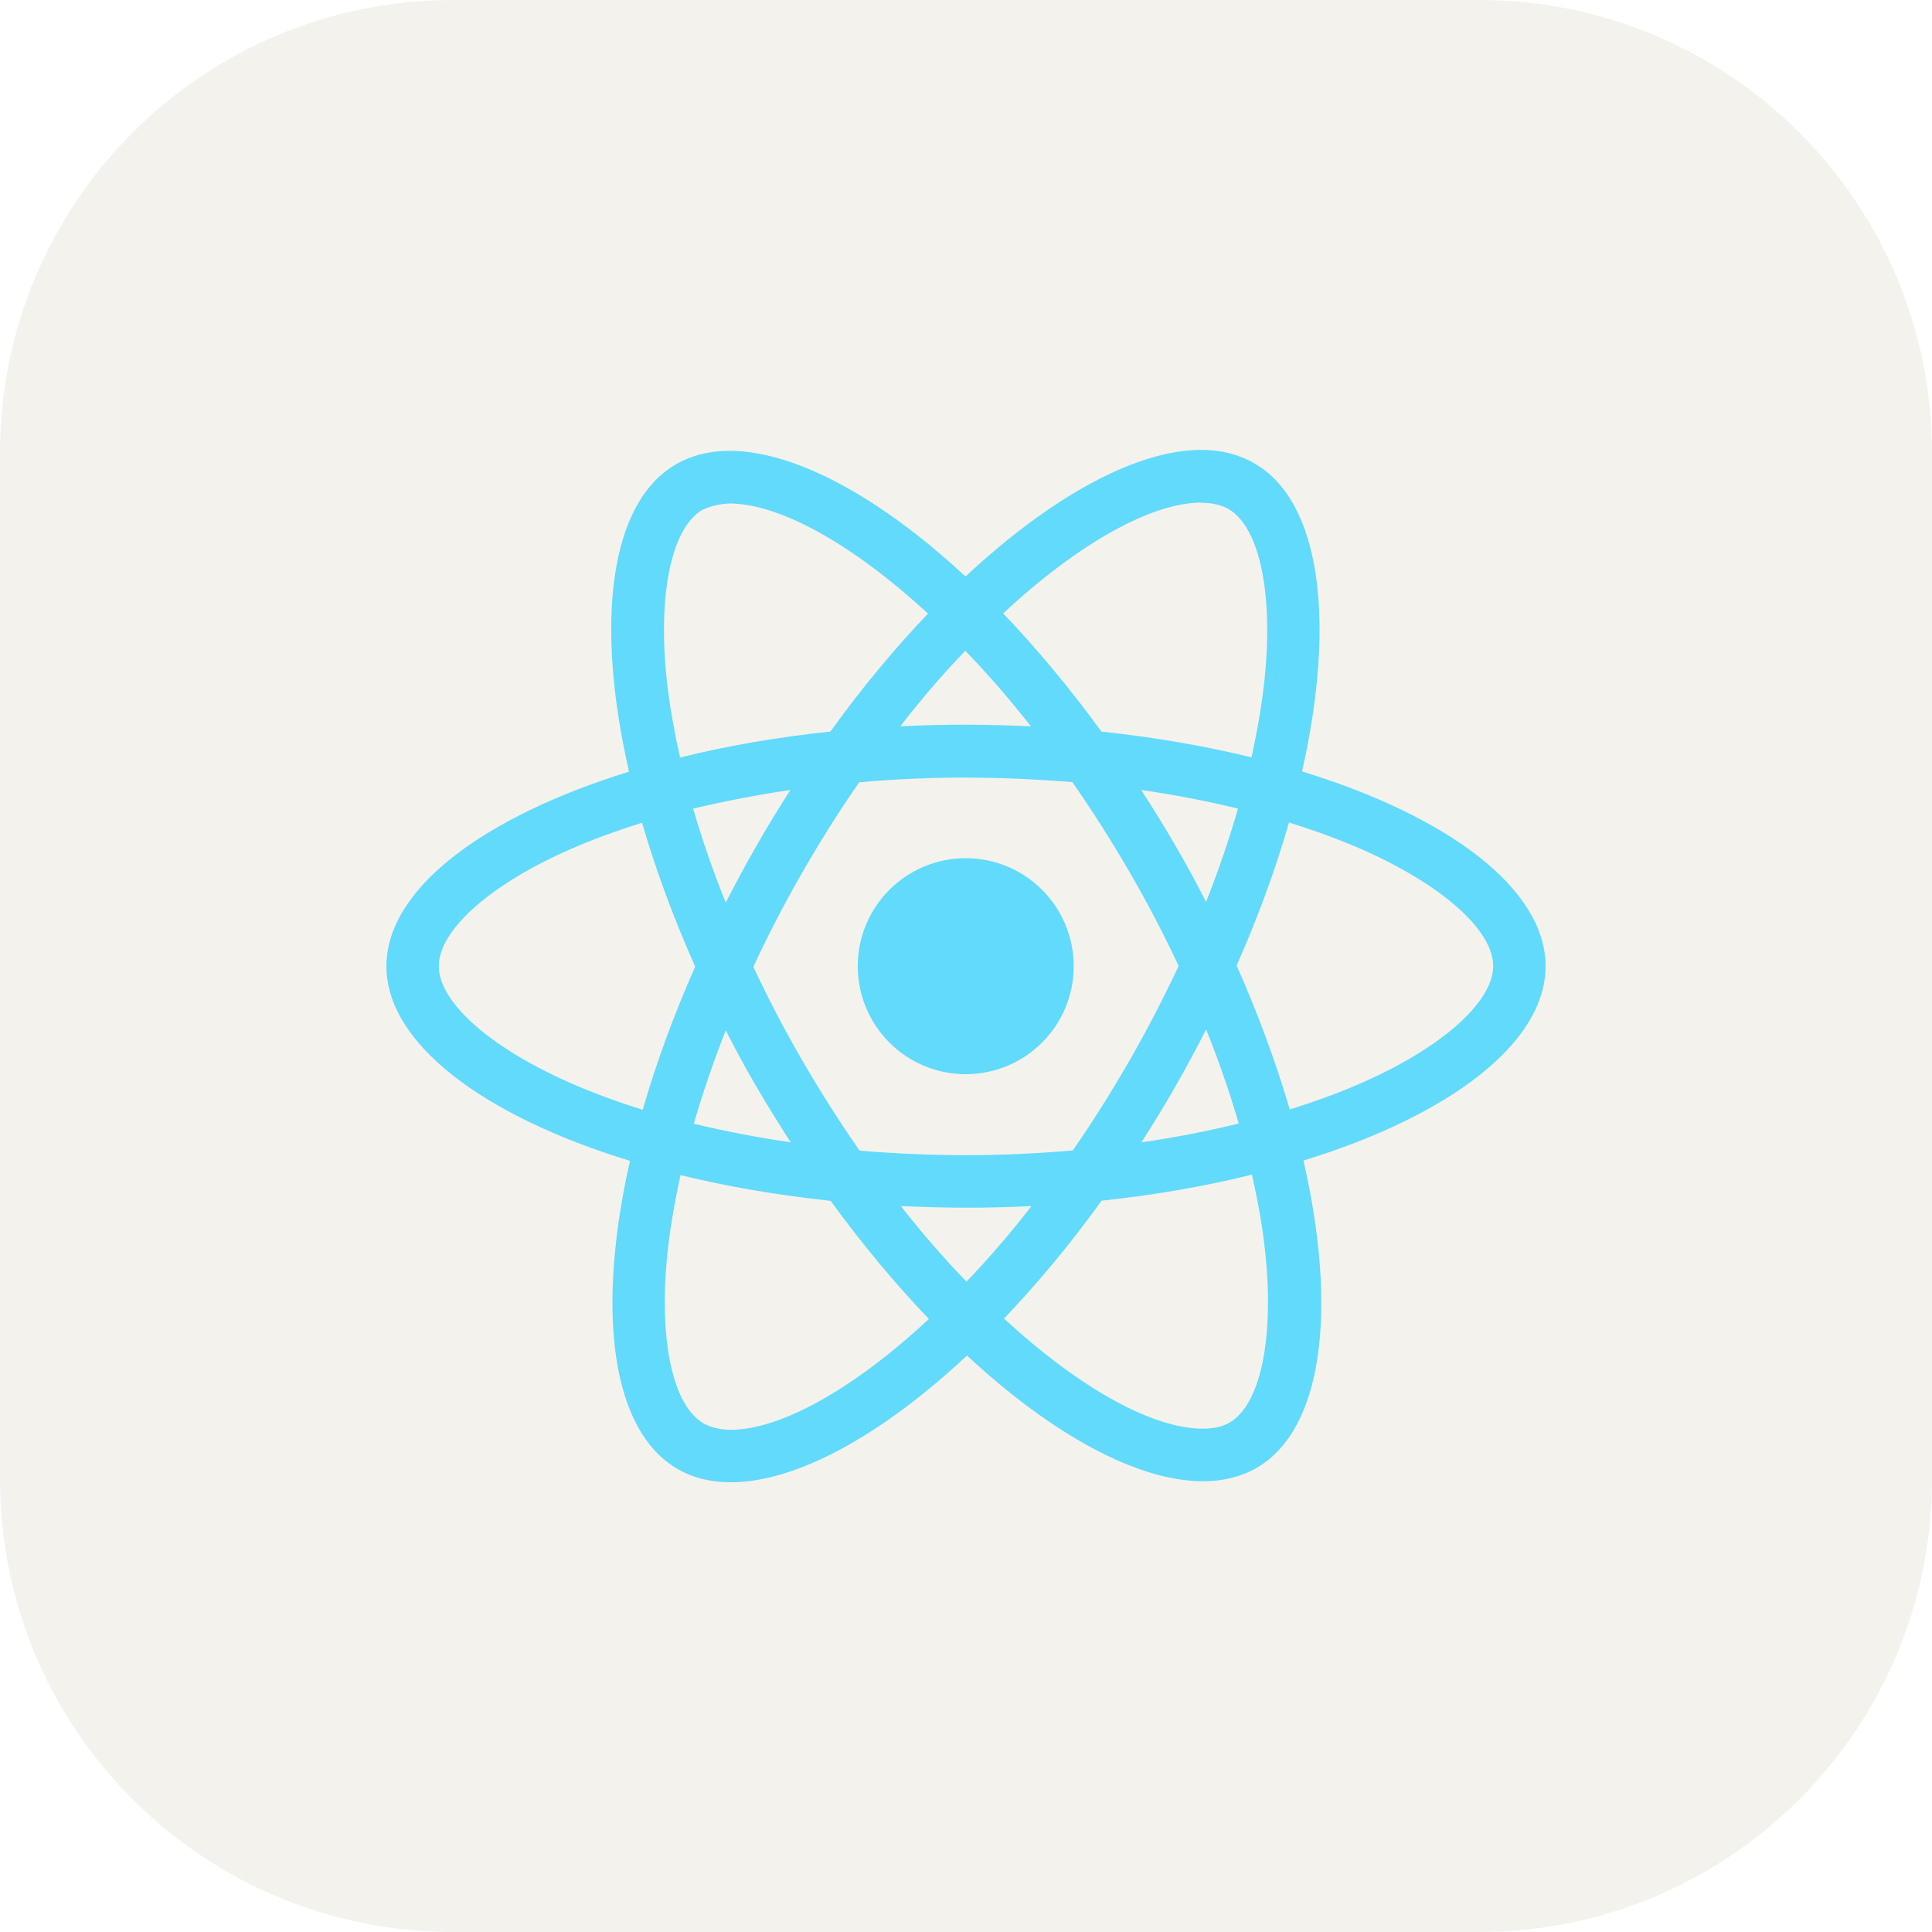
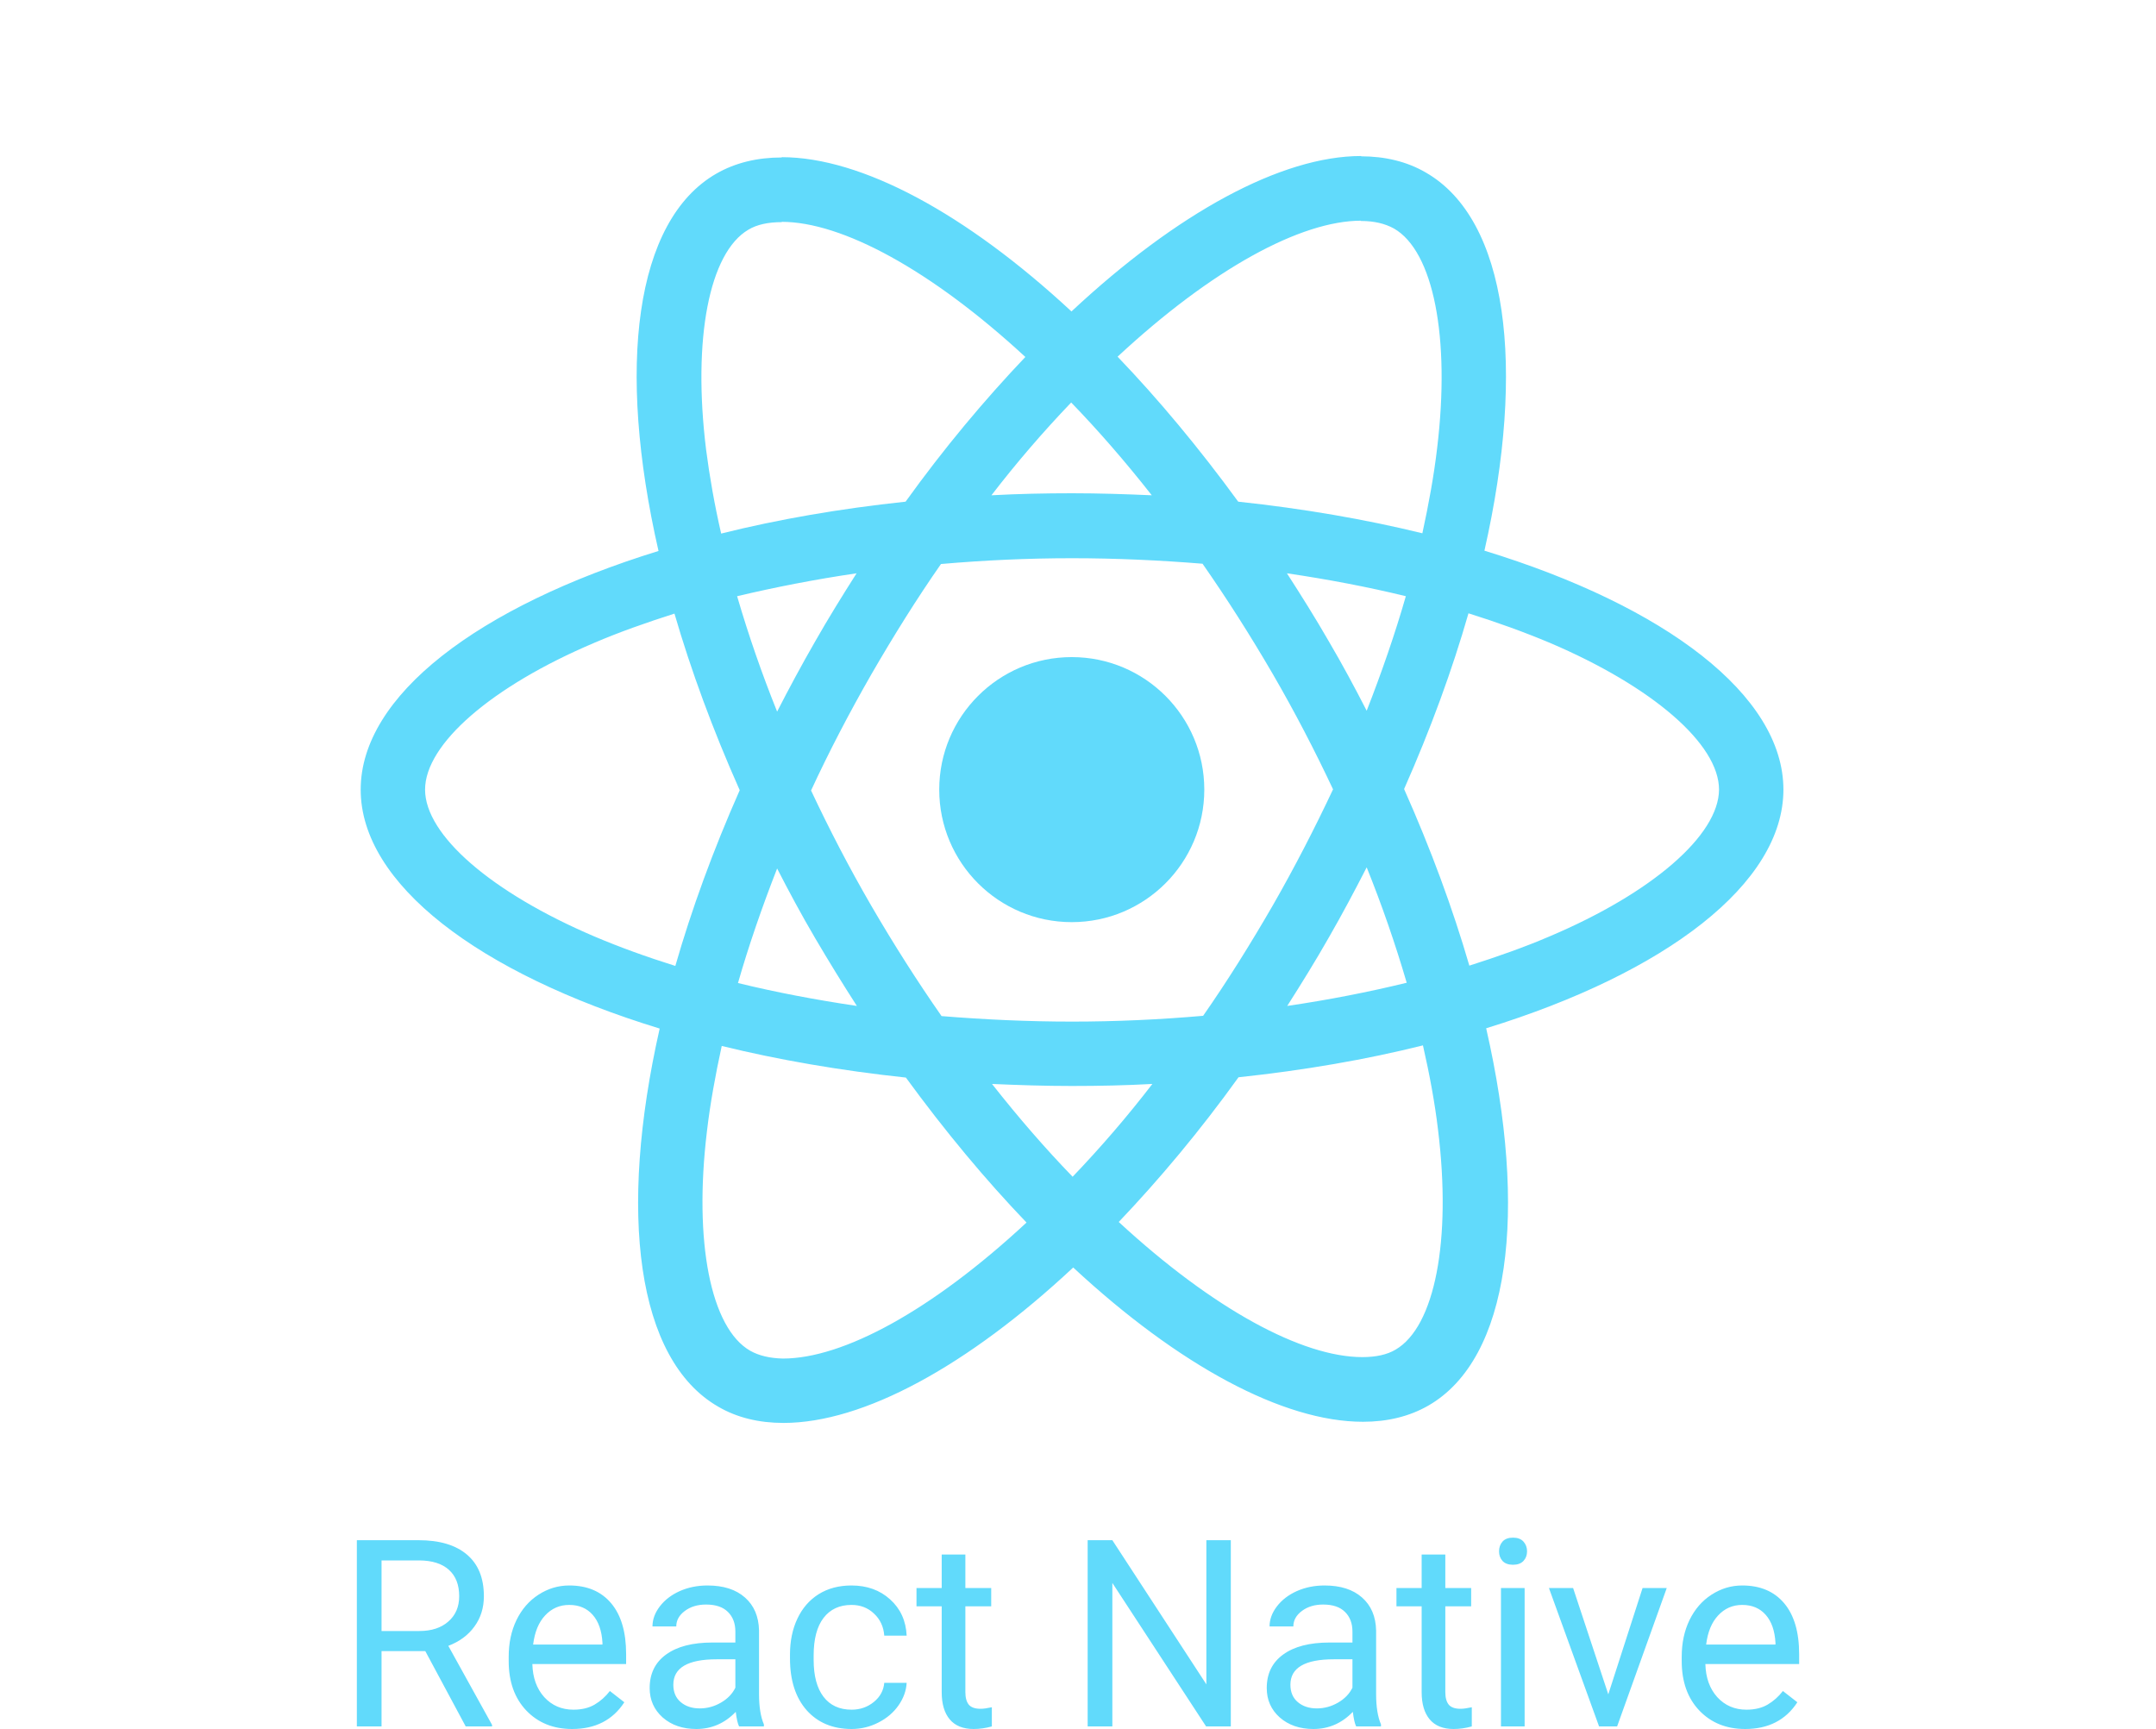
- <svg xmlns="http://www.w3.org/2000/svg" width="100" height="100" viewBox="0 0 100 100" fill="none">
-   <path d="M76.562 0H23.438C10.493 0 0 10.493 0 23.438V76.562C0 89.507 10.493 100 23.438 100H76.562C89.507 100 100 89.507 100 76.562V23.438C100 10.493 89.507 0 76.562 0Z" fill="#F4F2ED" />
-   <g transform="translate(20, 20) scale(2.5)">
-     <path fill="#61DAFB" d="M14.23 12.004a2.236 2.236 0 0 1-2.235 2.236 2.236 2.236 0 0 1-2.236-2.236 2.236 2.236 0 0 1 2.235-2.236 2.236 2.236 0 0 1 2.236 2.236zm2.648-10.69c-1.346 0-3.107.96-4.888 2.622-1.78-1.653-3.542-2.602-4.887-2.602-.41 0-.783.093-1.106.278-1.375.793-1.683 3.264-.973 6.365C1.98 8.917 0 10.42 0 12.004c0 1.59 1.99 3.097 5.043 4.03-.704 3.113-.39 5.588.988 6.38.32.187.69.275 1.102.275 1.345 0 3.107-.96 4.888-2.624 1.78 1.654 3.542 2.603 4.887 2.603.41 0 .783-.09 1.106-.275 1.374-.792 1.683-3.263.973-6.365C22.02 15.096 24 13.59 24 12.004c0-1.59-1.99-3.097-5.043-4.032.704-3.11.39-5.587-.988-6.38-.318-.184-.688-.277-1.092-.278zm-.005 1.09v.006c.225 0 .406.044.558.127.666.382.955 1.835.73 3.704-.054.46-.142.945-.25 1.44-.96-.236-2.006-.417-3.107-.534-.66-.905-1.345-1.727-2.035-2.447 1.592-1.48 3.087-2.292 4.105-2.295zm-9.77.02c1.012 0 2.514.808 4.11 2.28-.686.72-1.37 1.537-2.02 2.442-1.107.117-2.154.298-3.113.538-.112-.49-.195-.964-.254-1.42-.23-1.868.054-3.32.714-3.707.19-.09.4-.127.563-.132zm4.882 3.05c.455.468.91.992 1.36 1.564-.44-.02-.89-.034-1.345-.034-.46 0-.915.01-1.36.034.44-.572.895-1.096 1.345-1.565zM12 8.1c.74 0 1.477.034 2.202.093.406.582.802 1.203 1.183 1.86.372.64.71 1.29 1.018 1.946-.308.655-.646 1.31-1.013 1.95-.38.66-.773 1.288-1.18 1.87-.728.063-1.466.098-2.21.098-.74 0-1.477-.035-2.202-.093-.406-.582-.802-1.204-1.183-1.86-.372-.64-.71-1.29-1.018-1.946.303-.657.646-1.313 1.013-1.954.38-.66.773-1.286 1.18-1.868.728-.064 1.466-.098 2.21-.098zm-3.635.254c-.24.377-.48.763-.704 1.16-.225.39-.435.782-.635 1.174-.265-.656-.49-1.31-.676-1.947.64-.15 1.315-.283 2.015-.386zm7.26 0c.695.103 1.365.23 2.006.387-.18.632-.405 1.282-.66 1.933-.2-.39-.41-.783-.64-1.174-.225-.392-.465-.774-.705-1.146zm3.063.675c.484.15.944.317 1.375.498 1.732.74 2.852 1.708 2.852 2.476-.005.768-1.125 1.74-2.857 2.475-.42.18-.88.342-1.355.493-.28-.958-.646-1.956-1.1-2.98.45-1.017.81-2.01 1.085-2.964zm-13.395.004c.278.96.645 1.957 1.1 2.98-.45 1.017-.812 2.01-1.086 2.964-.484-.15-.944-.318-1.37-.5-1.732-.737-2.852-1.706-2.852-2.474 0-.768 1.12-1.742 2.852-2.476.42-.18.88-.342 1.356-.494zm11.678 4.28c.265.657.49 1.312.676 1.948-.64.157-1.316.29-2.016.39.24-.375.48-.762.705-1.158.225-.39.435-.788.636-1.18zm-9.945.02c.2.392.41.783.64 1.175.23.39.465.772.705 1.143-.695-.102-1.365-.23-2.006-.386.18-.63.406-1.282.66-1.933zM17.92 16.32c.112.493.2.968.254 1.423.23 1.868-.054 3.32-.714 3.708-.147.09-.338.128-.563.128-1.012 0-2.514-.807-4.11-2.28.686-.72 1.37-1.536 2.02-2.44 1.107-.118 2.154-.3 3.113-.54zm-11.83.01c.96.234 2.006.415 3.107.532.66.905 1.345 1.727 2.035 2.446-1.595 1.483-3.092 2.295-4.11 2.295-.22-.005-.406-.05-.553-.132-.666-.38-.955-1.834-.73-3.703.054-.46.142-.944.25-1.438zm4.56.64c.44.02.89.034 1.345.034.46 0 .915-.01 1.36-.034-.44.572-.895 1.095-1.345 1.565-.455-.47-.91-.993-1.36-1.565z" />
+ <svg xmlns="http://www.w3.org/2000/svg" fill="none" height="2005" width="2500" viewBox="670.088 32.462 2224.172 2666.488">
+   <g fill="#61dafb">
+     <path d="M2870 1250.22c0-145.34-182.01-283.079-461.07-368.495 64.4-284.424 35.78-510.711-90.34-583.159-29.07-16.994-63.05-25.044-100.17-25.044v99.728c20.57 0 37.12 4.025 50.98 11.627 60.82 34.882 87.21 167.703 66.63 338.536-4.91 42.038-12.96 86.311-22.8 131.479-87.66-21.466-183.36-38.012-283.98-48.745-60.37-82.734-122.98-157.865-186.04-223.604 145.79-135.504 282.64-209.741 375.66-209.741v-99.727c-122.99 0-283.98 87.653-446.76 239.703-162.79-151.156-323.78-237.914-446.76-237.914v99.727c92.57 0 229.86 73.79 375.65 208.399-62.61 65.74-125.22 140.423-184.7 223.157-101.07 10.733-196.77 27.279-284.42 49.192-10.29-44.72-17.89-88.1-23.26-129.69-21.01-170.833 4.92-303.654 65.3-338.983 13.41-8.05 30.85-11.627 51.43-11.627v-99.728c-37.57 0-71.56 8.05-101.07 25.044-125.67 72.447-153.84 298.287-89 581.817C857.119 968.036 676 1105.33 676 1250.22c0 145.35 182.013 283.09 461.07 368.5-64.4 284.43-35.78 510.71 90.34 583.16 29.07 16.99 63.05 25.04 100.62 25.04 122.98 0 283.98-87.65 446.76-239.7 162.78 151.16 323.78 237.92 446.76 237.92 37.56 0 71.55-8.05 101.07-25.05 125.66-72.45 153.84-298.29 88.99-581.81 277.27-85.42 458.39-223.16 458.39-368.06zm-582.26-298.284c-16.55 57.694-37.12 117.164-60.38 176.644-18.33-35.77-37.56-71.55-58.58-107.33-20.57-35.773-42.49-70.655-64.4-104.643 63.5 9.391 124.77 21.019 183.36 35.329zm-204.83 476.274c-34.88 60.38-70.65 117.62-107.77 170.84-66.64 5.81-134.16 8.94-202.14 8.94-67.53 0-135.06-3.13-201.24-8.5-37.12-53.22-73.35-110.01-108.23-169.94-33.99-58.58-64.84-118.06-93.02-177.98 27.73-59.93 59.03-119.86 92.58-178.44 34.88-60.37 70.65-117.616 107.77-170.834 66.64-5.814 134.16-8.944 202.14-8.944 67.53 0 135.06 3.13 201.24 8.497 37.12 53.218 73.35 110.011 108.23 169.941 33.99 58.58 64.84 118.06 93.02 177.99-28.18 59.92-59.03 119.85-92.58 178.43zm144.45-58.13a1918.154 1918.154 0 0 1 61.72 177.98c-58.59 14.31-120.3 26.39-184.25 35.78 21.91-34.43 43.82-69.76 64.4-105.99 20.57-35.77 39.8-72 58.13-107.77zm-453.47 477.17c-41.59-42.94-83.18-90.79-124.32-143.11 40.25 1.79 81.39 3.13 122.98 3.13 42.04 0 83.63-.89 124.33-3.13a1746.499 1746.499 0 0 1-122.99 143.11zm-332.72-263.41c-63.5-9.39-124.77-21.02-183.35-35.33 16.54-57.69 37.12-117.17 60.37-176.65 18.34 35.78 37.57 71.56 58.58 107.33 21.02 35.78 42.49 70.66 64.4 104.65zm330.49-930.638c41.59 42.931 83.18 90.783 124.32 143.106-40.25-1.789-81.39-3.13-122.98-3.13-42.04 0-83.63.894-124.32 3.13a1746.3 1746.3 0 0 1 122.98-143.106zm-330.94 263.405c-21.91 34.435-43.82 69.764-64.39 105.983-20.57 35.78-39.8 71.56-58.14 107.33a1914.757 1914.757 0 0 1-61.71-177.984c58.58-13.863 120.29-25.938 184.24-35.329zM1036 1476.51c-158.309-67.53-260.72-156.07-260.72-226.29 0-70.21 102.411-159.2 260.72-226.28 38.46-16.55 80.5-31.308 123.88-45.171 25.49 87.651 59.03 178.881 100.62 272.351-41.14 93.02-74.24 183.8-99.28 271.01-44.27-13.87-86.31-29.07-125.22-45.62zm240.6 639.06c-60.82-34.88-87.21-167.7-66.63-338.54 4.92-42.03 12.96-86.31 22.8-131.48 87.66 21.47 183.36 38.02 283.98 48.75 60.37 82.73 122.98 157.86 186.04 223.6-145.79 135.51-282.64 209.74-375.66 209.74-20.12-.44-37.11-4.47-50.53-12.07zm1060.78-340.77c21.01 170.83-4.92 303.65-65.3 338.98-13.41 8.05-30.85 11.63-51.43 11.63-92.57 0-229.86-73.79-375.65-208.4 62.61-65.74 125.22-140.42 184.7-223.16 101.07-10.73 196.77-27.28 284.42-49.19 10.29 45.17 18.34 88.55 23.26 130.14zm172.17-298.29c-38.46 16.55-80.5 31.31-123.88 45.17-25.49-87.65-59.03-178.88-100.62-272.35 41.15-93.02 74.24-183.8 99.28-271.009 44.28 13.864 86.31 29.069 125.67 45.619 158.31 67.52 260.72 156.07 260.72 226.28-.45 70.22-102.86 159.21-261.17 226.29z" />
+     <path d="M1772.55 1454.6c112.88 0 204.38-91.5 204.38-204.38 0-112.87-91.5-204.37-204.38-204.37-112.87 0-204.37 91.5-204.37 204.37 0 112.88 91.5 204.38 204.37 204.38zM775.625 2578.81H708.16V2695h-38.072v-287.22h95.082c32.351 0 57.207 7.37 74.566 22.1 17.491 14.72 26.237 36.16 26.237 64.3 0 17.89-4.866 33.47-14.598 46.76-9.6 13.28-23.014 23.21-40.242 29.78l67.465 121.91v2.37h-40.637zm-67.465-30.97h58.194c18.806 0 33.732-4.87 44.779-14.6 11.178-9.73 16.767-22.75 16.767-39.06 0-17.75-5.326-31.36-15.978-40.83-10.521-9.47-25.776-14.27-45.766-14.4H708.16zm293.93 151.11c-28.936 0-52.477-9.47-70.625-28.41-18.149-19.07-27.223-44.52-27.223-76.34v-6.71c0-21.17 4.011-40.04 12.033-56.61 8.154-16.71 19.464-29.73 33.93-39.06 14.598-9.47 30.379-14.21 47.344-14.21 27.751 0 49.321 9.14 64.701 27.42 15.39 18.28 23.08 44.45 23.08 78.51v15.19H940.736c.526 21.05 6.642 38.08 18.346 51.1 11.836 12.88 26.828 19.33 44.978 19.33 12.89 0 23.8-2.63 32.74-7.89 8.95-5.26 16.77-12.23 23.48-20.91l22.29 17.36c-17.89 27.48-44.71 41.23-80.48 41.23zm-4.541-191.35c-14.729 0-27.091 5.39-37.086 16.17-9.995 10.66-16.176 25.65-18.543 44.98h106.92v-2.76c-1.05-18.54-6.05-32.88-14.99-43.01-8.95-10.25-21.05-15.38-36.301-15.38zM1259.52 2695c-2.11-4.21-3.82-11.7-5.13-22.49-16.97 17.62-37.22 26.44-60.76 26.44-21.04 0-38.33-5.92-51.88-17.76-13.41-11.97-20.12-27.09-20.12-45.37 0-22.22 8.42-39.45 25.25-51.68 16.96-12.37 40.77-18.55 71.41-18.55h35.51v-16.76c0-12.76-3.82-22.89-11.44-30.38-7.63-7.63-18.88-11.44-33.74-11.44-13.02 0-23.93 3.28-32.74 9.86-8.81 6.57-13.22 14.53-13.22 23.87h-36.69c0-10.65 3.75-20.91 11.24-30.78 7.63-9.99 17.89-17.88 30.78-23.67 13.02-5.78 27.28-8.68 42.8-8.68 24.6 0 43.86 6.18 57.8 18.55 13.94 12.23 21.17 29.13 21.7 50.69v98.24c0 19.6 2.5 35.18 7.5 46.75v3.16zm-60.56-27.81c11.44 0 22.29-2.96 32.55-8.88 10.25-5.92 17.68-13.61 22.29-23.08v-43.79h-28.61c-44.71 0-67.07 13.08-67.07 39.25 0 11.44 3.82 20.39 11.44 26.83 7.63 6.44 17.43 9.67 29.4 9.67zm234.15 1.97c13.02 0 24.4-3.95 34.13-11.84s15.12-17.75 16.17-29.59h34.53c-.66 12.23-4.87 23.87-12.63 34.92s-18.15 19.86-31.17 26.43c-12.89 6.58-26.56 9.87-41.03 9.87-29.06 0-52.21-9.67-69.44-29-17.09-19.47-25.64-46.03-25.64-79.7v-6.11c0-20.78 3.81-39.26 11.44-55.43 7.63-16.18 18.54-28.74 32.75-37.68 14.33-8.95 31.23-13.42 50.69-13.42 23.94 0 43.8 7.17 59.58 21.51 15.91 14.33 24.39 32.94 25.45 55.82h-34.53c-1.05-13.81-6.31-25.12-15.78-33.93-9.33-8.94-20.91-13.41-34.72-13.41-18.54 0-32.94 6.7-43.2 20.12-10.12 13.28-15.19 32.55-15.19 57.8v6.9c0 24.59 5.07 43.53 15.19 56.81 10.13 13.29 24.6 19.93 43.4 19.93zm175.37-239.28v51.68h39.85v28.21h-39.85v132.36c0 8.55 1.78 14.99 5.33 19.33 3.55 4.21 9.6 6.32 18.15 6.32 4.2 0 9.99-.79 17.35-2.37V2695c-9.6 2.63-18.93 3.95-28.01 3.95-16.3 0-28.6-4.94-36.89-14.8-8.28-9.86-12.42-23.87-12.42-42.02v-132.36h-38.87v-28.21h38.87v-51.68zM2017.81 2695h-38.08l-144.59-221.33V2695h-38.07v-287.22h38.07l144.99 222.32v-222.32h37.68zm193.32 0c-2.11-4.21-3.82-11.7-5.13-22.49-16.97 17.62-37.22 26.44-60.76 26.44-21.04 0-38.34-5.92-51.88-17.76-13.41-11.97-20.12-27.09-20.12-45.37 0-22.22 8.41-39.45 25.25-51.68 16.96-12.37 40.77-18.55 71.41-18.55h35.51v-16.76c0-12.76-3.82-22.89-11.45-30.38-7.62-7.63-18.87-11.44-33.73-11.44-13.02 0-23.93 3.28-32.74 9.86-8.81 6.57-13.22 14.53-13.22 23.87h-36.69c0-10.65 3.75-20.91 11.24-30.78 7.63-9.99 17.89-17.88 30.78-23.67 13.02-5.78 27.28-8.68 42.8-8.68 24.59 0 43.86 6.18 57.8 18.55 13.94 12.23 21.17 29.13 21.7 50.69v98.24c0 19.6 2.5 35.18 7.5 46.75v3.16zm-60.56-27.81c11.44 0 22.29-2.96 32.55-8.88 10.25-5.92 17.68-13.61 22.29-23.08v-43.79h-28.61c-44.71 0-67.07 13.08-67.07 39.25 0 11.44 3.82 20.39 11.44 26.83 7.63 6.44 17.43 9.67 29.4 9.67zm198.05-237.31v51.68h39.85v28.21h-39.85v132.36c0 8.55 1.78 14.99 5.33 19.33 3.55 4.21 9.6 6.32 18.15 6.32 4.2 0 9.99-.79 17.36-2.37V2695c-9.61 2.63-18.94 3.95-28.02 3.95-16.3 0-28.6-4.94-36.89-14.8-8.28-9.86-12.42-23.87-12.42-42.02v-132.36h-38.86v-28.21h38.86v-51.68zM2470.93 2695h-36.5v-213.44h36.5zm-39.46-270.06c0-5.91 1.78-10.91 5.33-14.99 3.68-4.08 9.07-6.11 16.17-6.11 7.11 0 12.5 2.03 16.18 6.11s5.52 9.08 5.52 14.99c0 5.92-1.84 10.85-5.52 14.8-3.68 3.94-9.07 5.92-16.18 5.92-7.1 0-12.49-1.98-16.17-5.92-3.55-3.95-5.33-8.88-5.33-14.8zm168.47 220.55l52.86-163.93h37.29L2613.55 2695h-27.82l-77.32-213.44h37.28zm211.07 53.46c-28.93 0-52.47-9.47-70.62-28.41-18.15-19.07-27.22-44.52-27.22-76.34v-6.71c0-21.17 4.01-40.04 12.03-56.61 8.15-16.71 19.46-29.73 33.93-39.06 14.6-9.47 30.38-14.21 47.34-14.21 27.75 0 49.32 9.14 64.71 27.42 15.38 18.28 23.08 44.45 23.08 78.51v15.19h-144.6c.53 21.05 6.64 38.08 18.35 51.1 11.83 12.88 26.83 19.33 44.97 19.33 12.89 0 23.81-2.63 32.75-7.89s16.77-12.23 23.48-20.91l22.29 17.36c-17.89 27.48-44.72 41.23-80.49 41.23zm-4.54-191.35c-14.72 0-27.09 5.39-37.08 16.17-10 10.66-16.18 25.65-18.54 44.98h106.91v-2.76c-1.05-18.54-6.05-32.88-14.99-43.01-8.94-10.25-21.04-15.38-36.3-15.38z" />
  </g>
</svg>
